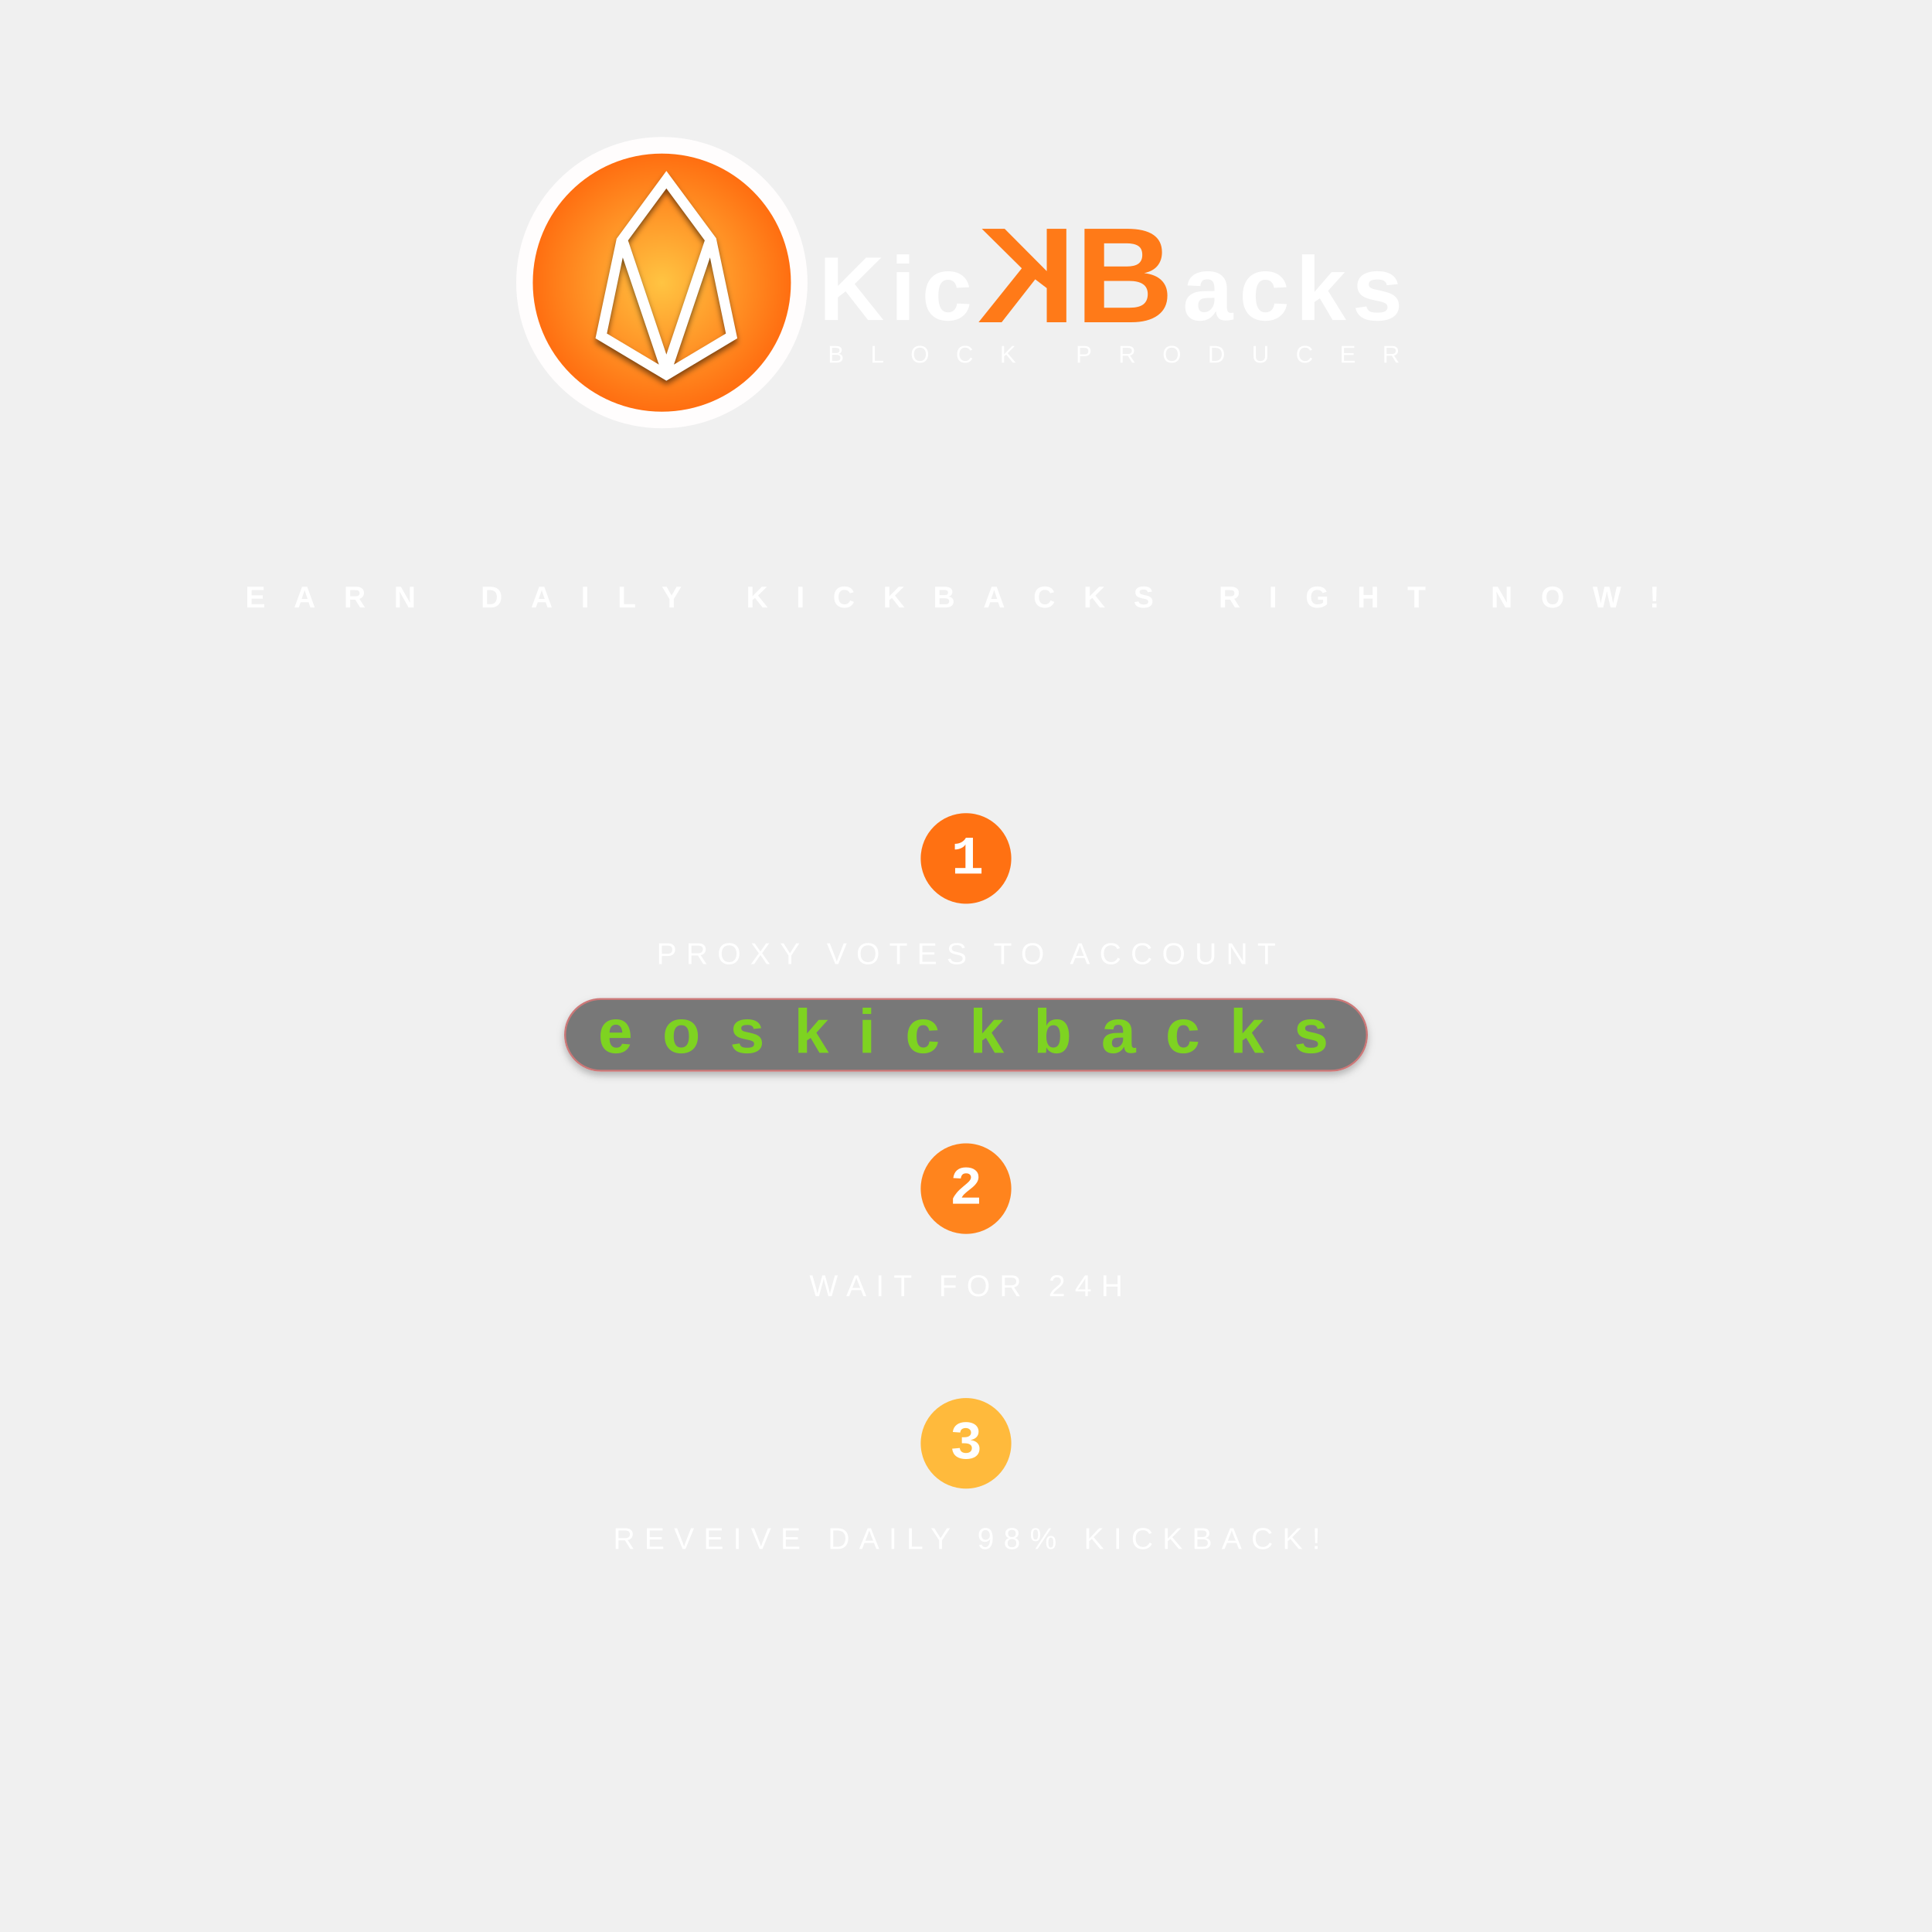
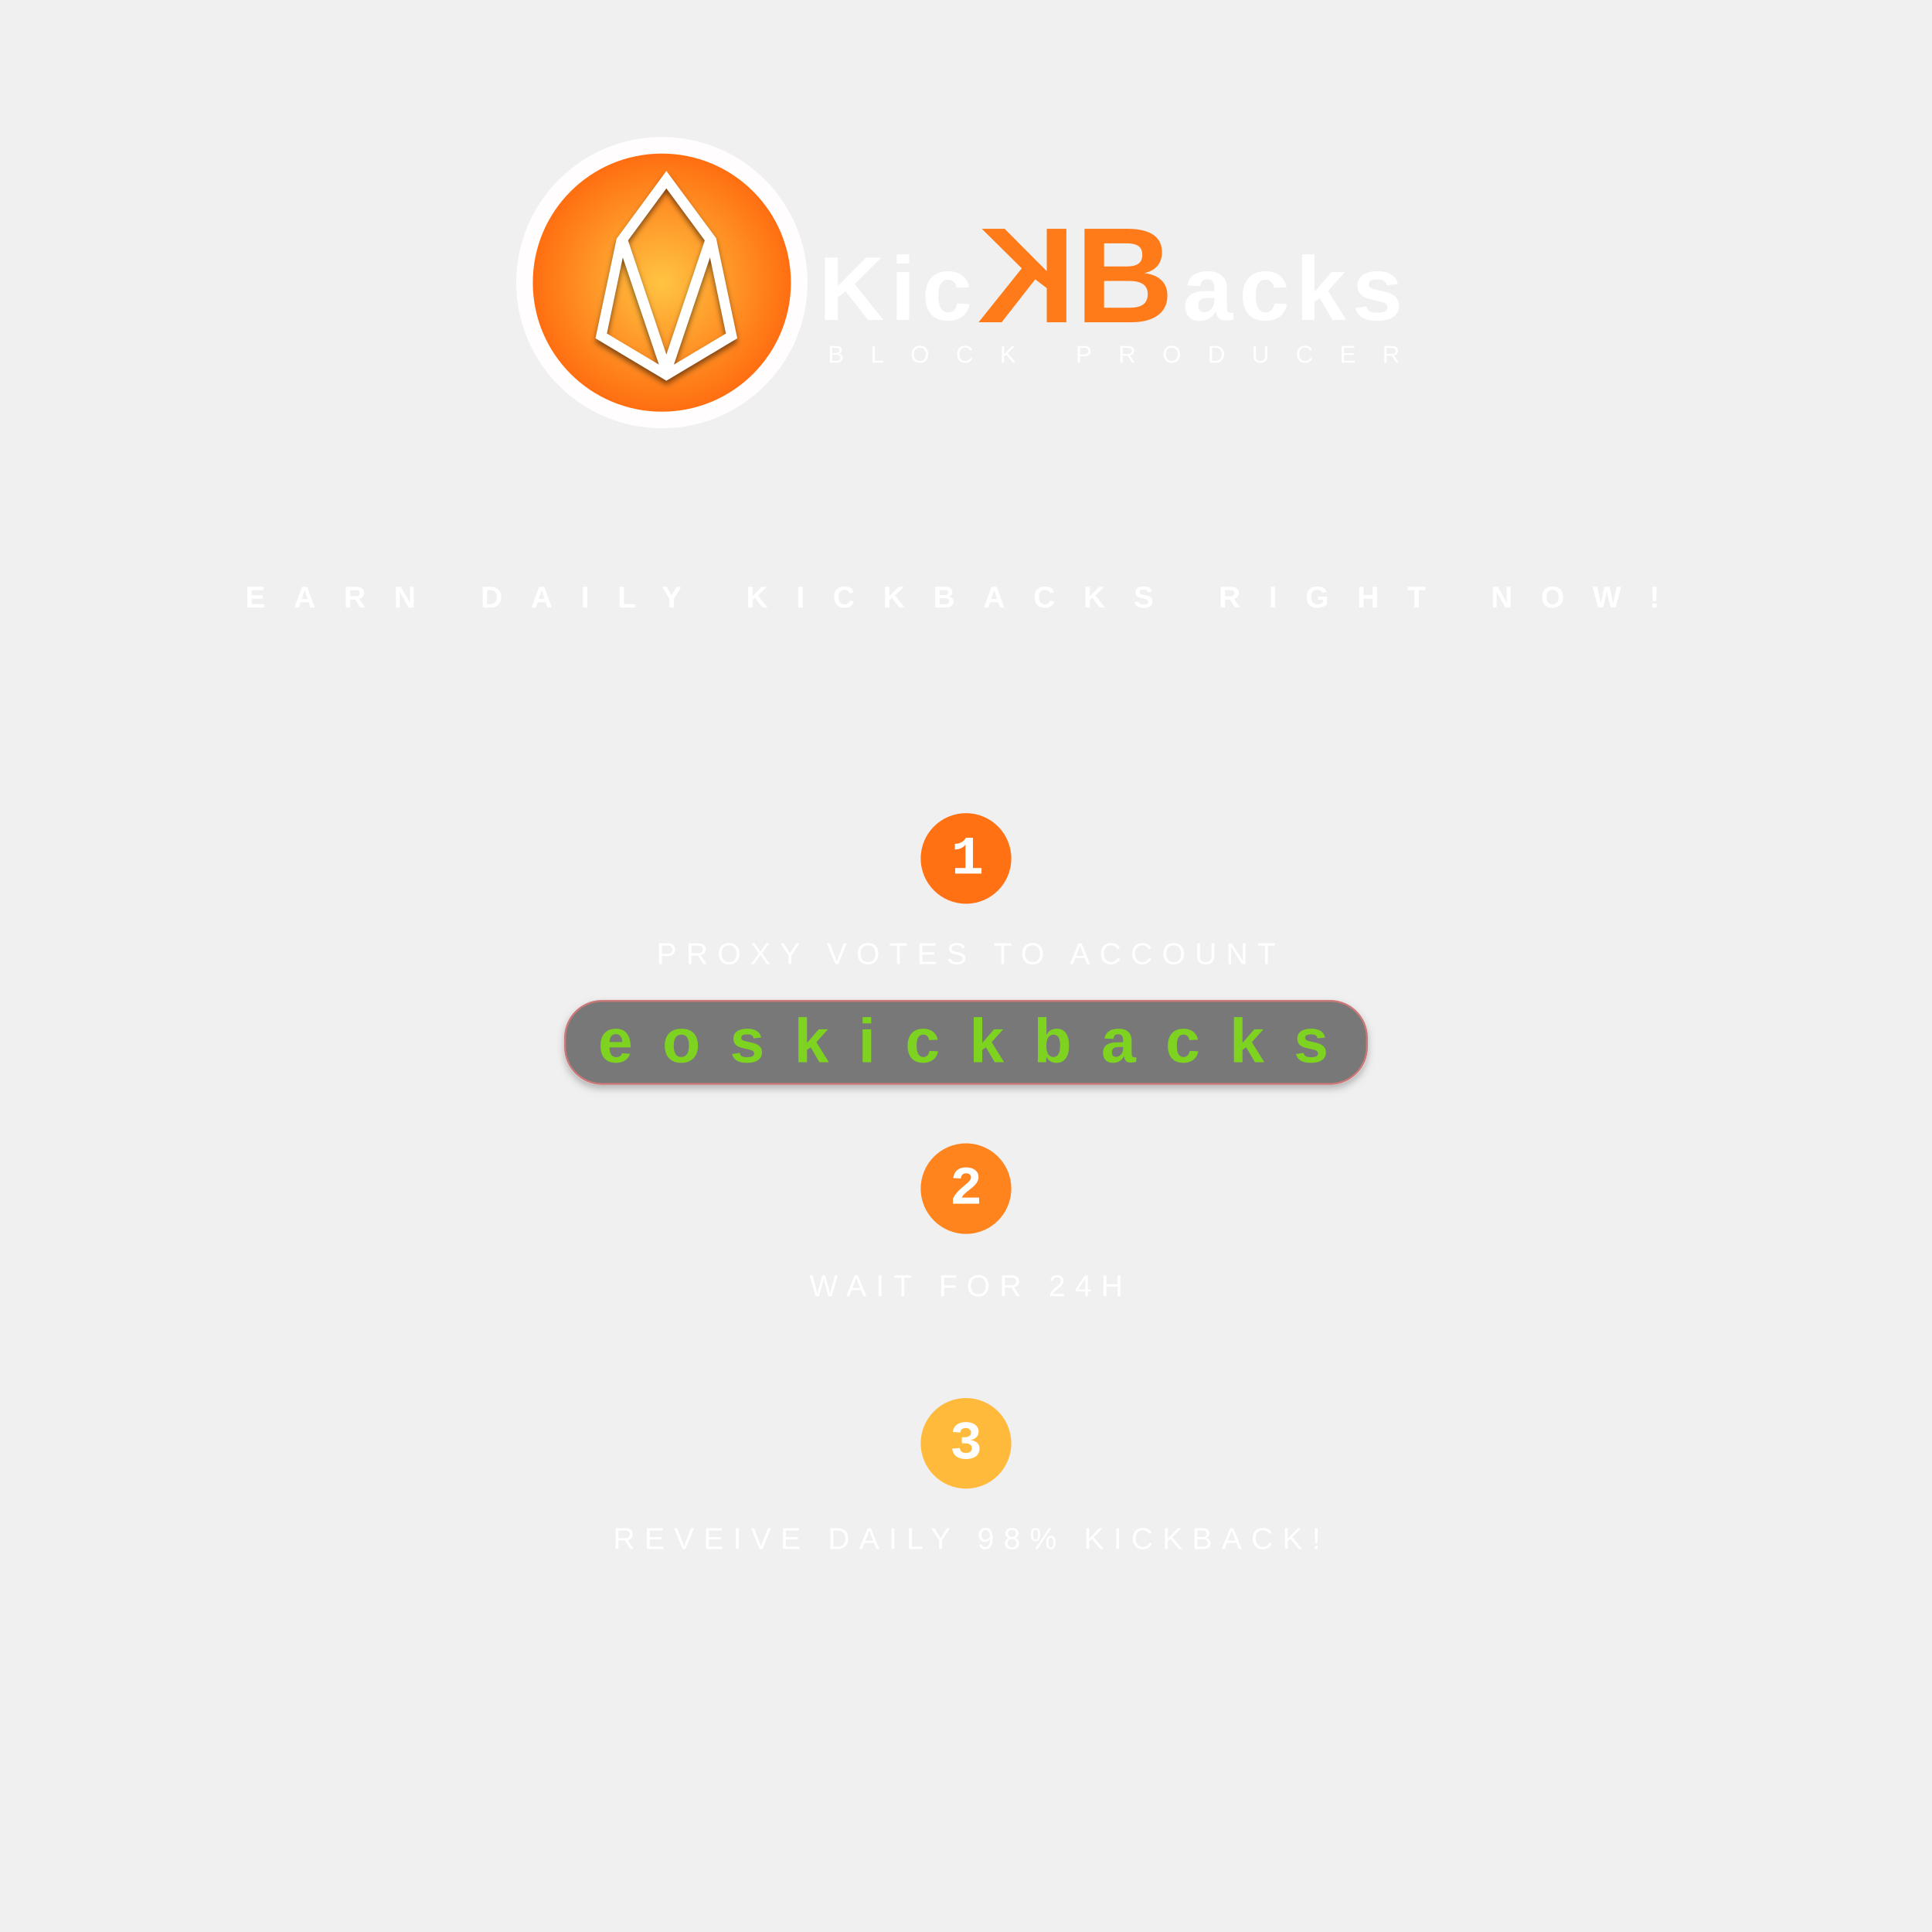
<svg xmlns="http://www.w3.org/2000/svg" xmlns:xlink="http://www.w3.org/1999/xlink" width="1024px" height="1024px" viewBox="0 0 1024 1024" version="1.1">
  <defs>
-     <rect id="path-1" x="0" y="1" width="426" height="39" rx="19.5" />
-     <filter x="-1.6%" y="-12.8%" width="103.3%" height="135.9%" filterUnits="objectBoundingBox" id="filter-2">
+     <rect id="path-1" x="0" y="0" width="426" height="45" rx="19.5" />
+     <filter x="-1.6%" y="-11.1%" width="103.3%" height="131.1%" filterUnits="objectBoundingBox" id="filter-2">
      <feOffset dx="0" dy="2" in="SourceAlpha" result="shadowOffsetOuter1" />
      <feGaussianBlur stdDeviation="2" in="shadowOffsetOuter1" result="shadowBlurOuter1" />
      <feComposite in="shadowBlurOuter1" in2="SourceAlpha" operator="out" result="shadowBlurOuter1" />
      <feColorMatrix values="0 0 0 0 0   0 0 0 0 0   0 0 0 0 0  0 0 0 0.5 0" type="matrix" in="shadowBlurOuter1" />
    </filter>
    <radialGradient cx="50%" cy="50%" fx="50%" fy="50%" r="62.831%" id="radialGradient-3">
      <stop stop-color="#FFC442" offset="0%" />
      <stop stop-color="#FF5100" offset="100%" />
    </radialGradient>
    <path d="M37.6,0 L11.21,35.908 L0,88.728 L37.6,111.2 L75.2,88.728 L63.99,35.677 L37.6,0 Z M17.282,36.835 L37.6,9.267 L57.918,36.835 L37.6,97.3 L17.282,36.835 Z M60.72,45.87 L69.128,86.18 L41.57,102.628 L60.72,45.87 Z M6.072,86.18 L14.48,45.87 L33.63,102.628 L6.072,86.18 Z" id="path-4" />
    <filter x="-7.3%" y="-3.1%" width="114.6%" height="109.9%" filterUnits="objectBoundingBox" id="filter-5">
      <feOffset dx="0" dy="2" in="SourceAlpha" result="shadowOffsetOuter1" />
      <feGaussianBlur stdDeviation="1.5" in="shadowOffsetOuter1" result="shadowBlurOuter1" />
      <feColorMatrix values="0 0 0 0 0   0 0 0 0 0   0 0 0 0 0  0 0 0 0.5 0" type="matrix" in="shadowBlurOuter1" />
    </filter>
  </defs>
  <g id="landing-page" stroke="none" stroke-width="1" fill="none" fill-rule="evenodd">
    <g id="step-3" transform="translate(325, 807)" fill="#FFFFFF" font-family="ArialMT, Arial" font-size="16" font-weight="normal" letter-spacing="5">
      <text id="REVEIVE-DAILY-98%-KI">
        <tspan x="0" y="14">REVEIVE DAILY 98% KICKBACK</tspan>
        <tspan x="370.398" y="14">!</tspan>
      </text>
    </g>
    <g id="step-3-oval" transform="translate(488, 741)">
      <circle id="Oval" fill="#FFBA3C" cx="24" cy="24" r="24" />
      <text id="3" font-family="CourierNewPS-BoldMT, Courier New" font-size="28.8" font-weight="bold" fill="#FFFFFF">
        <tspan x="15.359" y="32">3</tspan>
      </text>
    </g>
    <g id="step-2" transform="translate(429, 673)" fill="#FFFFFF" font-family="ArialMT, Arial" font-size="16" font-weight="normal" letter-spacing="5">
      <text id="WAIT-FOR-24H">
        <tspan x="0" y="14">WAIT FOR 24</tspan>
        <tspan x="154.57" y="14">H</tspan>
      </text>
    </g>
    <g id="step-2-oval" transform="translate(488, 606)">
      <circle id="Oval" fill="#FF841D" cx="24" cy="24" r="24" />
      <text id="2" font-family="CourierNewPS-BoldMT, Courier New" font-size="28.8" font-weight="bold" fill="#FFFFFF">
        <tspan x="15.359" y="32">2</tspan>
      </text>
    </g>
    <g id="step-1" transform="translate(299, 497)">
-       <g id="account" transform="translate(0, 31)">
+       <g id="account" transform="translate(0, 33)">
        <g id="Rectangle" opacity="0.5">
          <use fill="black" fill-opacity="1" filter="url(#filter-2)" xlink:href="#path-1" />
-           <rect stroke="#A70000" stroke-width="1" stroke-linejoin="square" fill="#000000" fill-rule="evenodd" x="0.5" y="1.5" width="425" height="38" rx="19" />
+           <rect stroke="#A70000" stroke-width="1" stroke-linejoin="square" fill="#000000" fill-rule="evenodd" x="0.5" y="0.5" width="425" height="44" rx="19.5" />
        </g>
        <text id="eoskickbacks" font-family="Arial-BoldMT, Arial" font-size="33" font-weight="bold" letter-spacing="15.675" fill="#7ED321">
-           <tspan x="18" y="30">eoskickbacks</tspan>
+           <tspan x="18" y="33">eoskickbacks</tspan>
        </text>
      </g>
      <text id="PROXY-VOTES-TO-ACCOU" font-family="ArialMT, Arial" font-size="16" font-weight="normal" letter-spacing="5" fill="#FFFFFF">
        <tspan x="49" y="14">PROXY VOTES TO ACCOUN</tspan>
        <tspan x="367.391" y="14">T</tspan>
      </text>
    </g>
    <g id="step-1-oval" transform="translate(488, 431)">
      <circle id="Oval" fill="#FF7112" cx="24" cy="24" r="24" />
      <text id="1" font-family="CourierNewPS-BoldMT, Courier New" font-size="28.8" font-weight="bold" fill="#FFFFFF">
        <tspan x="16.159" y="32">1</tspan>
      </text>
    </g>
    <g id="earn-daily-kickbacks-right" transform="translate(130, 308)" fill="#FFFFFF" font-family="Arial-BoldMT, Arial" font-size="16" font-weight="bold" letter-spacing="15">
      <text id="EARN-DAILY-KICKBACKS">
        <tspan x="0" y="14">EARN DAILY KICKBACKS RIGHT NOW!</tspan>
      </text>
    </g>
    <g id="eos-kickback-logo" transform="translate(278, 77)">
      <g id="Group" transform="translate(227.2, 28.8)" fill="#FF7A18" font-family="Arial-BoldMT, Arial" font-size="72" font-weight="bold" letter-spacing="4.92">
        <text id="K" transform="translate(32.4, 40) scale(-1, 1) translate(-32.4, -40) ">
          <tspan x="0" y="65">K</tspan>
        </text>
        <text id="B">
          <tspan x="64.8" y="65">B</tspan>
        </text>
      </g>
      <text id="Kic" font-family="Arial-BoldMT, Arial" font-size="48" font-weight="bold" letter-spacing="3.28" fill="#FFFFFF">
        <tspan x="156" y="92.6">Kic</tspan>
      </text>
      <text id="acks" font-family="Arial-BoldMT, Arial" font-size="48" font-weight="bold" letter-spacing="3.28" fill="#FFFFFF">
        <tspan x="348.8" y="92.6">acks</tspan>
      </text>
      <circle id="Oval" stroke="#FFFDFD" stroke-width="8.8" fill="url(#radialGradient-3)" cx="72.8" cy="72.8" r="72.8" />
      <g id="Eosio_logo" transform="translate(37.6, 13.6)" fill-rule="nonzero">
        <g id="Shape">
          <use fill="black" fill-opacity="1" filter="url(#filter-5)" xlink:href="#path-4" />
          <use fill="#FFFFFF" xlink:href="#path-4" />
        </g>
      </g>
      <text id="BLOCK-PRODUCER" font-family="ArialMT, Arial" font-size="12.8" font-weight="normal" letter-spacing="14.072" fill="#FFFFFF">
        <tspan x="160.8" y="115.2">BLOCK PRODUCE</tspan>
        <tspan x="454.692" y="115.2">R</tspan>
      </text>
    </g>
  </g>
</svg>
